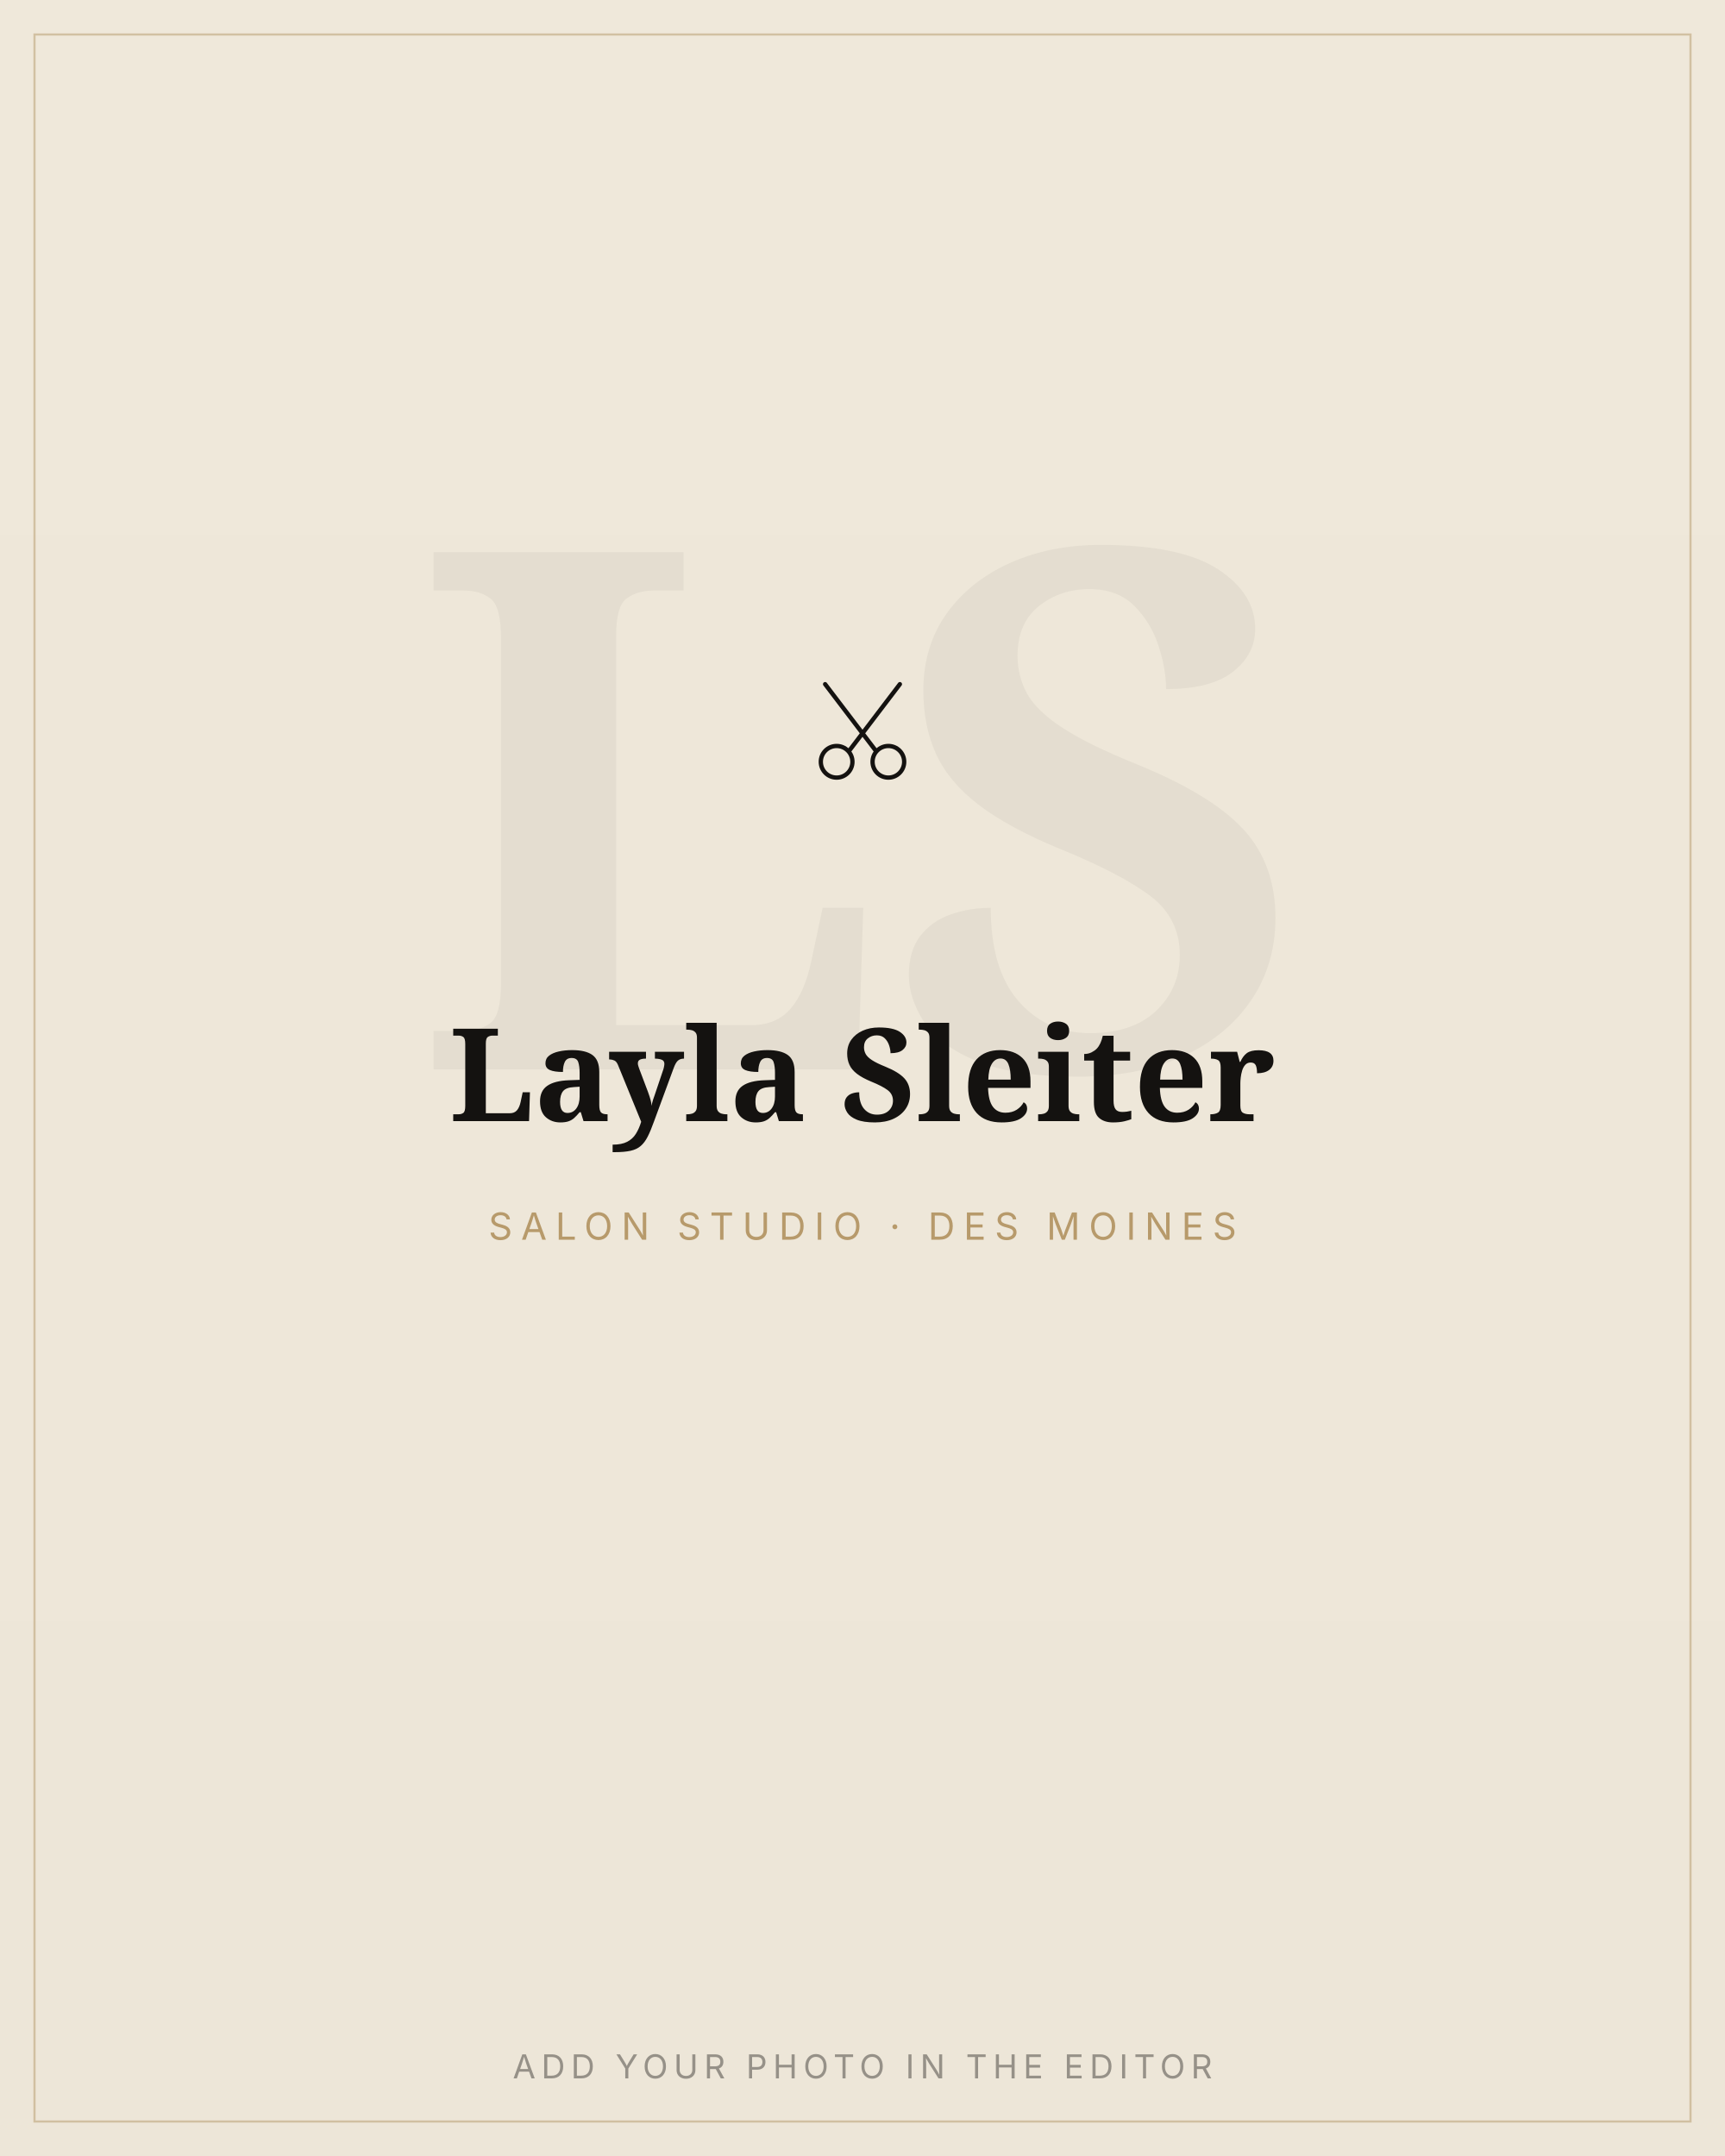
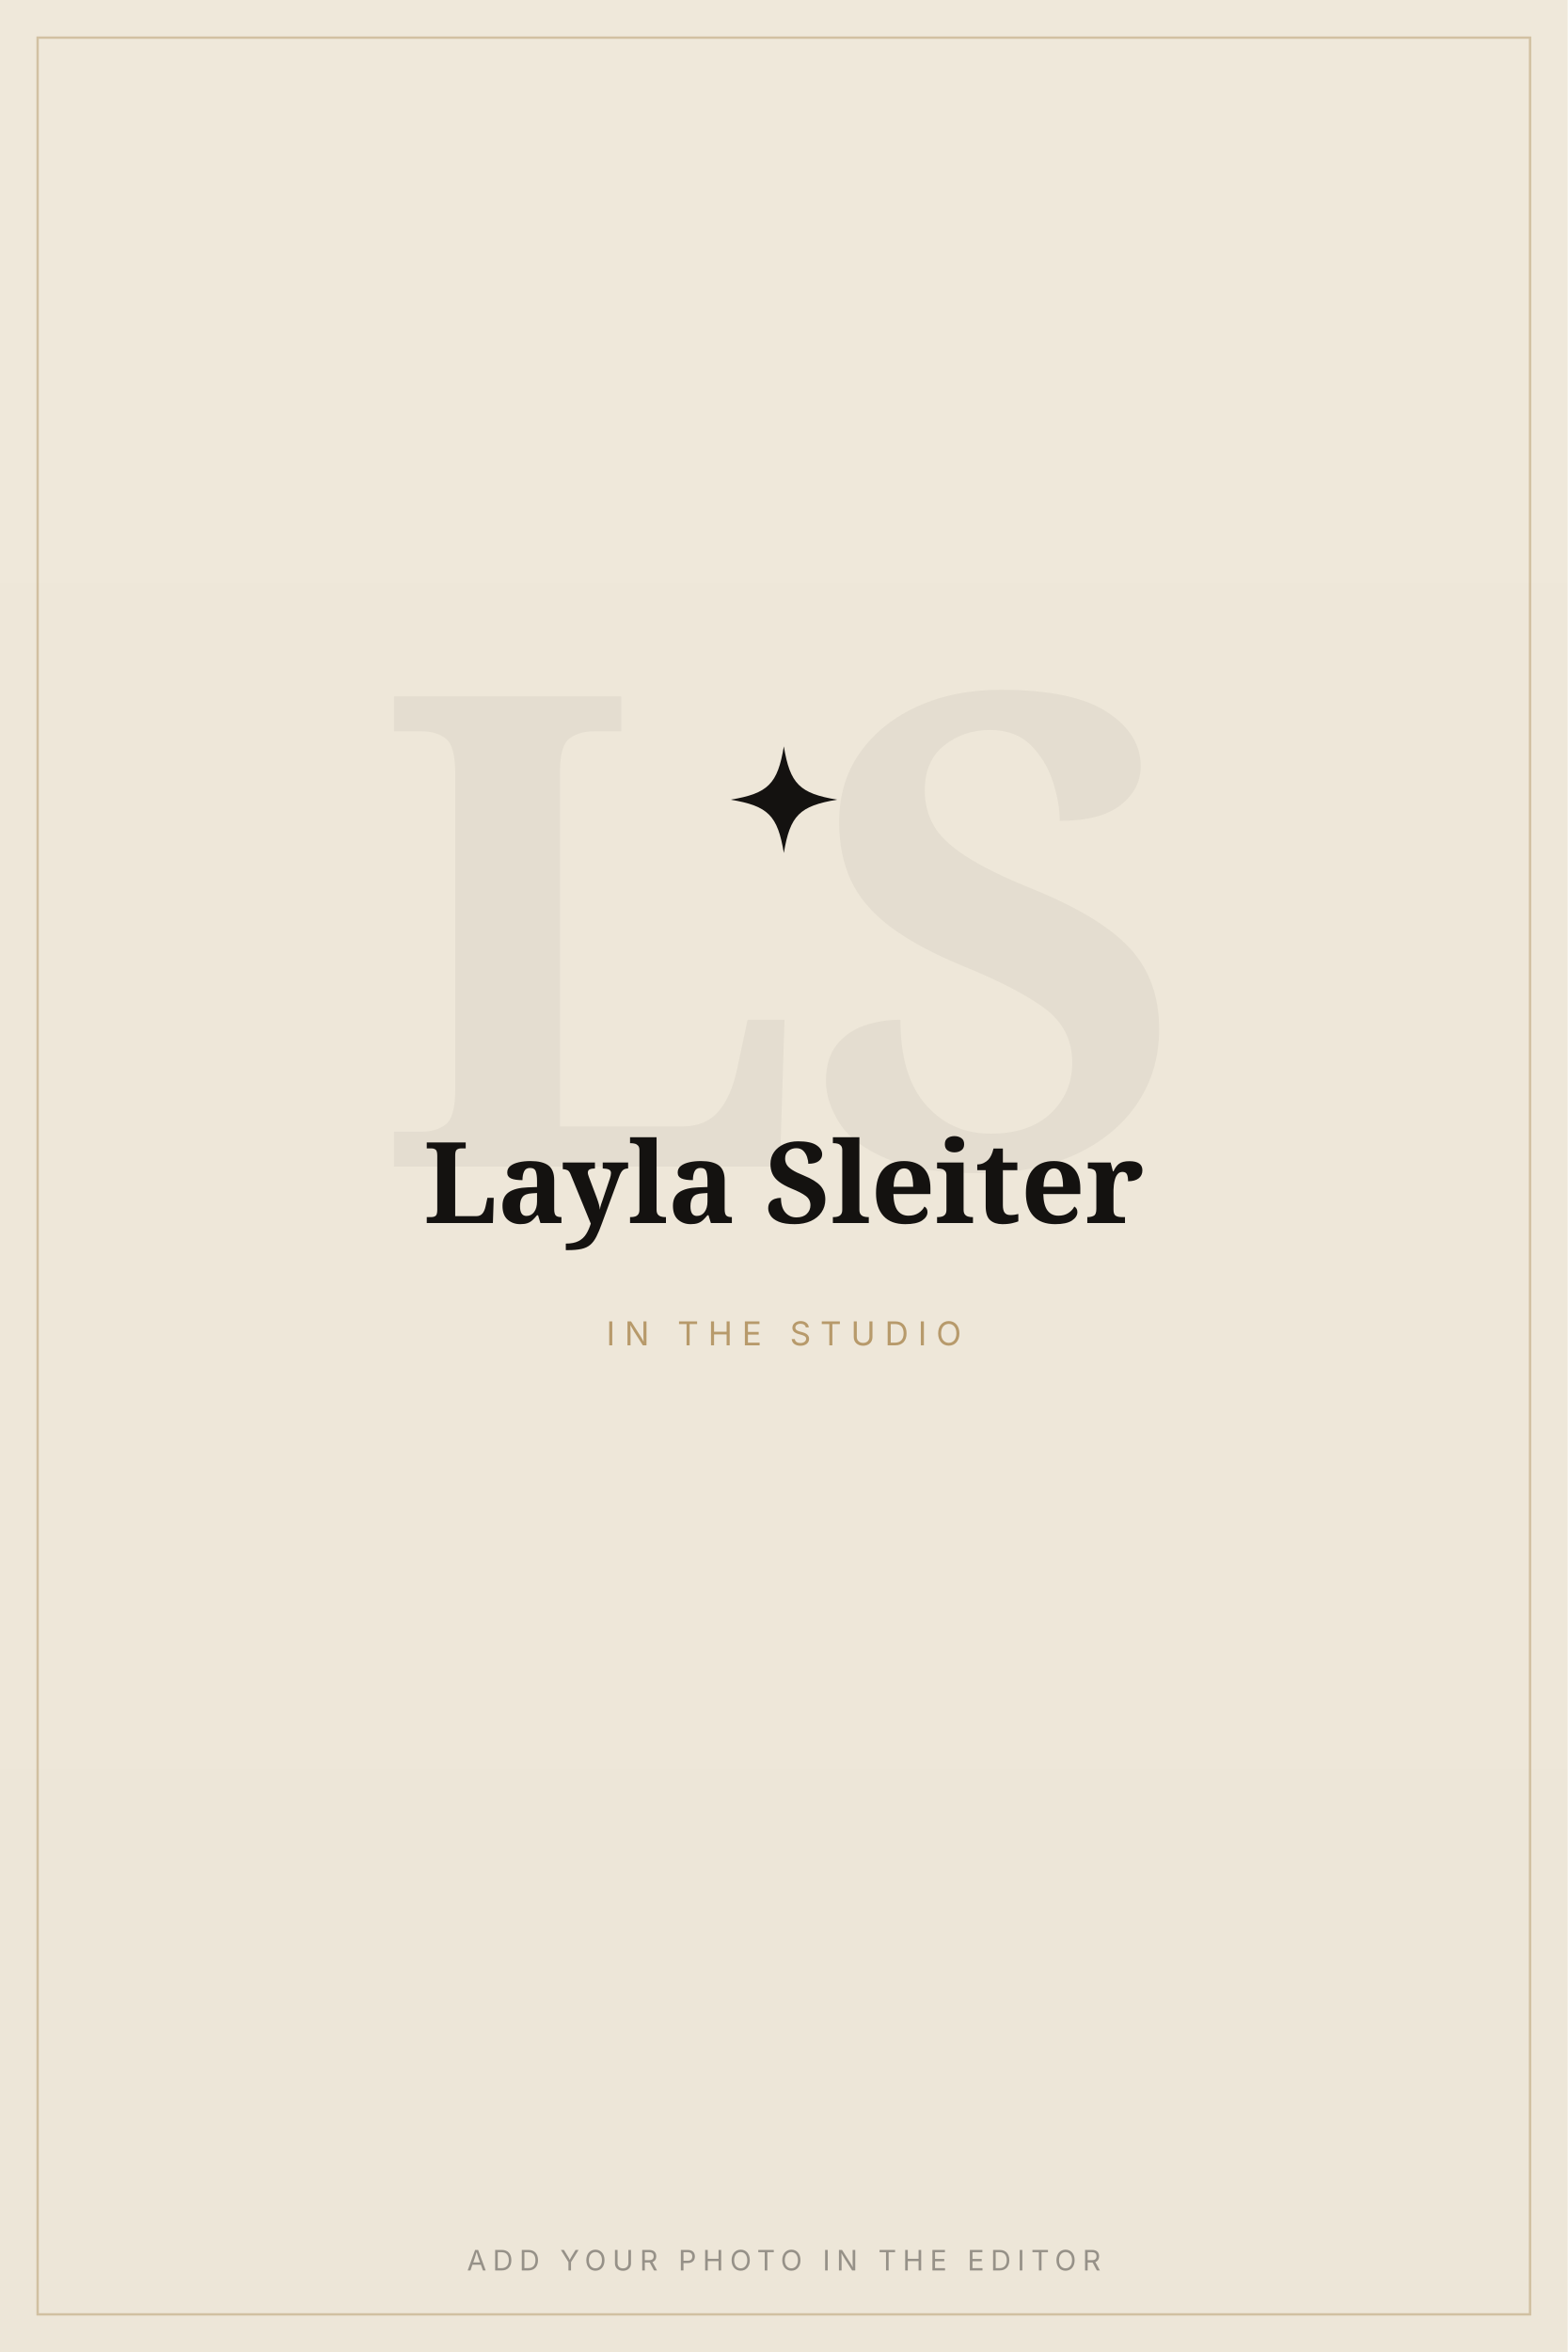
- <svg xmlns="http://www.w3.org/2000/svg" width="1200" height="1500" viewBox="0 0 1200 1500">
+ <svg xmlns="http://www.w3.org/2000/svg" width="1000" height="1500" viewBox="0 0 1000 1500">
  <defs>
    <linearGradient id="g" x1="0" y1="0" x2="0" y2="1">
      <stop offset="0" stop-color="#EFE8DA" />
      <stop offset="1" stop-color="#EDE6D8" />
    </linearGradient>
  </defs>
-   <rect width="1200" height="1500" fill="url(#g)" />
-   <rect x="24" y="24" width="1152" height="1452" fill="none" stroke="#B79A6B" stroke-opacity="0.5" stroke-width="1.5" />
-   <text x="600" y="744" text-anchor="middle" font-family="Cormorant Garamond, Georgia, serif" font-size="504" font-weight="600" fill="rgba(20,18,16,0.045)">LS</text>
-   <g transform="translate(600, 510)">
-     <g stroke="#141210" stroke-width="3" fill="none" stroke-linecap="round">
-       <circle cx="-18" cy="20" r="11" />
-       <circle cx="18" cy="20" r="11" />
-       <path d="M-9 12 L26 -34 M9 12 L-26 -34" />
+   <rect width="1000" height="1500" fill="url(#g)" />
+   <rect x="24" y="24" width="952" height="1452" fill="none" stroke="#B79A6B" stroke-opacity="0.5" stroke-width="1.5" />
+   <text x="500" y="744" text-anchor="middle" font-family="Cormorant Garamond, Georgia, serif" font-size="420" font-weight="600" fill="rgba(20,18,16,0.045)">LS</text>
+   <g transform="translate(500, 510)">
+     <g fill="#141210">
+       <path d="M0 -34 C4 -10 10 -4 34 0 C10 4 4 10 0 34 C-4 10 -10 4 -34 0 C-10 -4 -4 -10 0 -34 Z" />
    </g>
  </g>
-   <text x="600" y="780" text-anchor="middle" font-family="Cormorant Garamond, Georgia, serif" font-size="90" font-weight="600" fill="#141210">Layla Sleiter</text>
-   <text x="600" y="862.5" text-anchor="middle" font-family="Jost, Inter, sans-serif" font-size="26" letter-spacing="6" fill="#B79A6B">SALON STUDIO · DES MOINES</text>
-   <text x="600" y="1446" text-anchor="middle" font-family="Jost, Inter, sans-serif" font-size="23" letter-spacing="4" fill="rgba(20,18,16,0.4)">ADD YOUR PHOTO IN THE EDITOR</text>
+   <text x="500" y="780" text-anchor="middle" font-family="Cormorant Garamond, Georgia, serif" font-size="72" font-weight="600" fill="#141210">Layla Sleiter</text>
+   <text x="500" y="858" text-anchor="middle" font-family="Jost, Inter, sans-serif" font-size="21" letter-spacing="6" fill="#B79A6B">IN THE STUDIO</text>
+   <text x="500" y="1448" text-anchor="middle" font-family="Jost, Inter, sans-serif" font-size="18" letter-spacing="4" fill="rgba(20,18,16,0.4)">ADD YOUR PHOTO IN THE EDITOR</text>
</svg>
